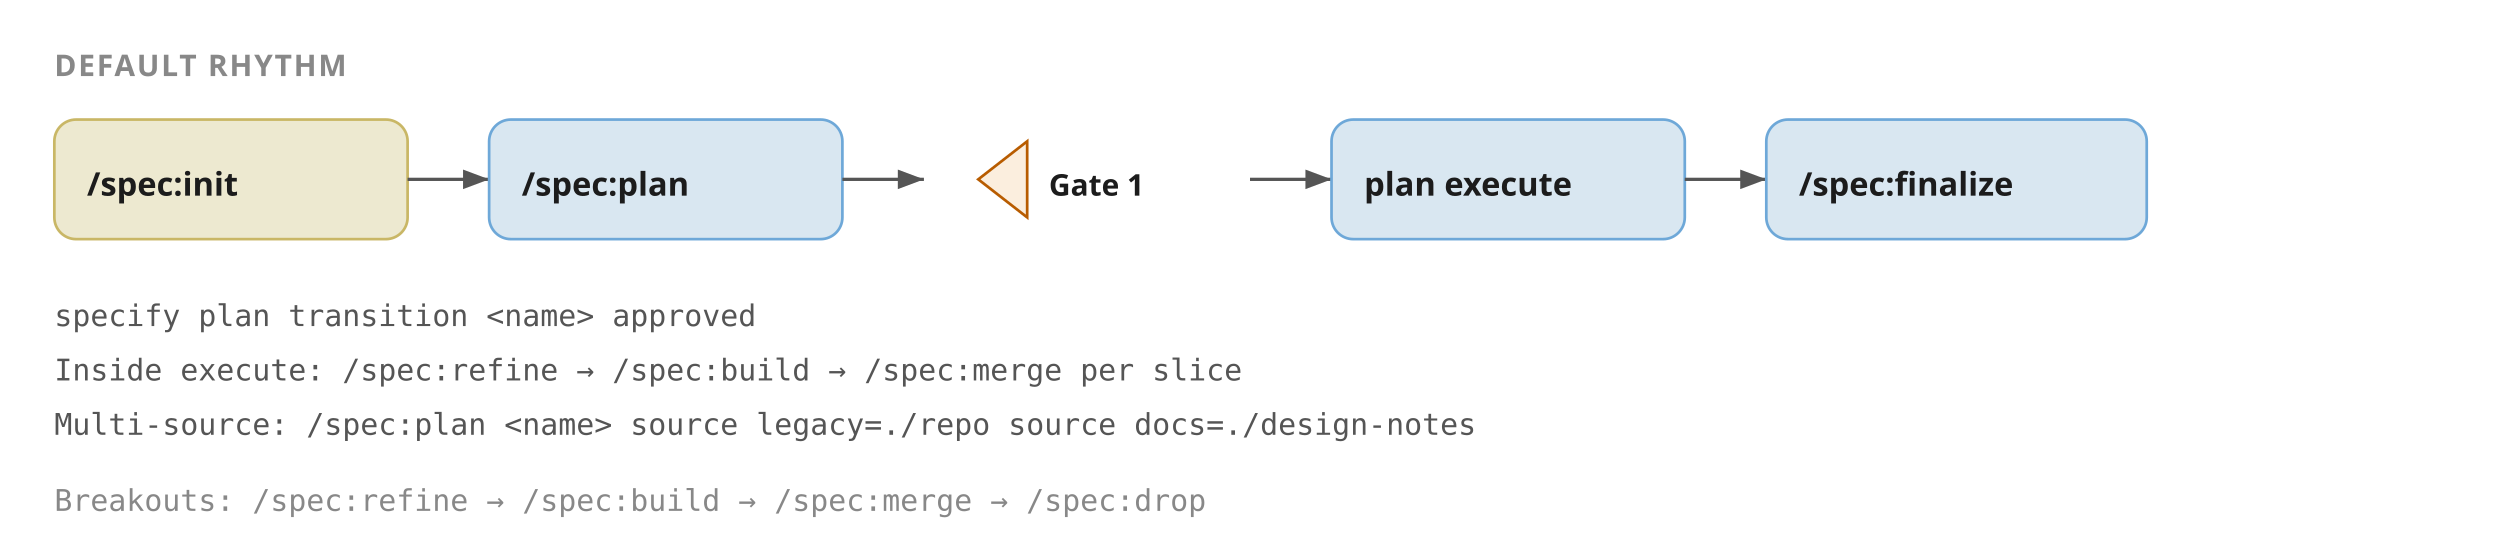
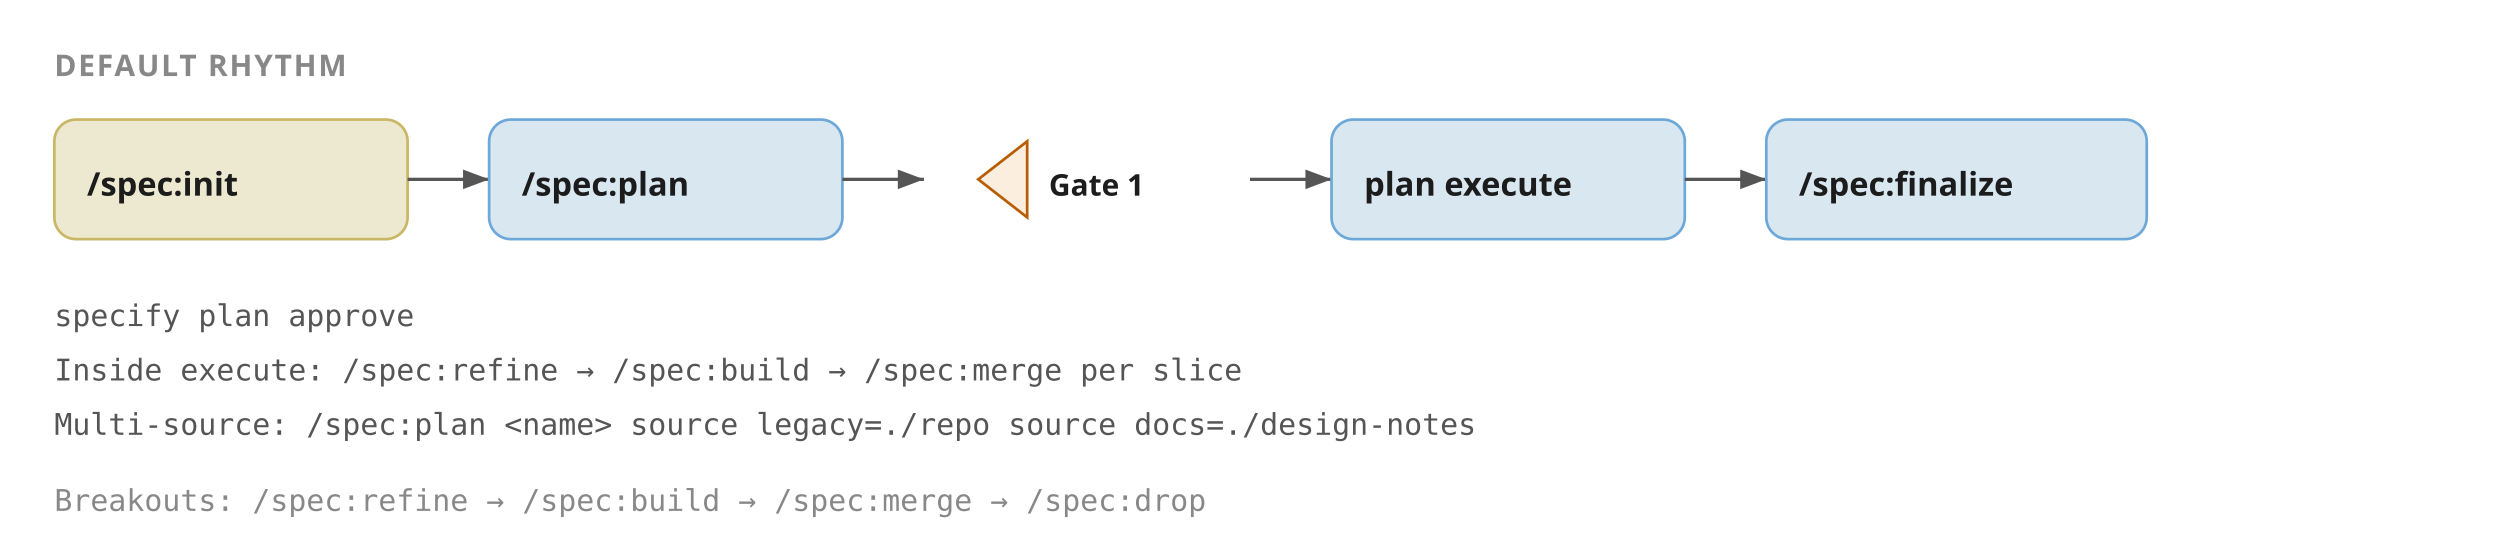
<svg xmlns="http://www.w3.org/2000/svg" viewBox="0 0 920 200" role="img" aria-label="Specify default workflow quick reference from init through finalize">
  <defs>
    <marker id="arr" markerWidth="10" markerHeight="10" refX="8" refY="3" orient="auto">
      <path d="M0,0 L0,6 L8,3 z" fill="#555" />
    </marker>
  </defs>
  <text x="20" y="28" font-family="ui-sans-serif, system-ui, sans-serif" font-size="11" font-weight="600" fill="#888" letter-spacing="0.06em">DEFAULT RHYTHM</text>
  <rect x="20" y="44" width="130" height="44" rx="8" fill="#ede9d0" stroke="#c9b766" />
  <text x="32" y="72" font-family="ui-sans-serif, system-ui, sans-serif" font-size="12" font-weight="600" fill="#1c1c1c">/spec:init</text>
  <path d="M150 66 L180 66" stroke="#555" stroke-width="1.2" fill="none" marker-end="url(#arr)" />
  <rect x="180" y="44" width="130" height="44" rx="8" fill="#d9e7f1" stroke="#6ea8d8" />
  <text x="192" y="72" font-family="ui-sans-serif, system-ui, sans-serif" font-size="12" font-weight="600" fill="#1c1c1c">/spec:plan</text>
  <path d="M310 66 L340 66" stroke="#555" stroke-width="1.2" fill="none" marker-end="url(#arr)" />
  <polygon points="360,66 378,52 378,80" fill="#fbeede" stroke="#b85c00" />
  <text x="386" y="72" font-family="ui-sans-serif, system-ui, sans-serif" font-size="11" font-weight="600" fill="#1c1c1c">Gate 1</text>
  <path d="M460 66 L490 66" stroke="#555" stroke-width="1.2" fill="none" marker-end="url(#arr)" />
  <rect x="490" y="44" width="130" height="44" rx="8" fill="#d9e7f1" stroke="#6ea8d8" />
  <text x="502" y="72" font-family="ui-sans-serif, system-ui, sans-serif" font-size="12" font-weight="600" fill="#1c1c1c">plan execute</text>
  <path d="M620 66 L650 66" stroke="#555" stroke-width="1.2" fill="none" marker-end="url(#arr)" />
  <rect x="650" y="44" width="140" height="44" rx="8" fill="#d9e7f1" stroke="#6ea8d8" />
  <text x="662" y="72" font-family="ui-sans-serif, system-ui, sans-serif" font-size="12" font-weight="600" fill="#1c1c1c">/spec:finalize</text>
-   <text x="20" y="120" font-family="ui-monospace, monospace" font-size="11" fill="#555">specify plan transition &lt;name&gt; approved</text>
+   <text x="20" y="120" font-family="ui-monospace, monospace" font-size="11" fill="#555">specify plan approve</text>
  <text x="20" y="140" font-family="ui-monospace, monospace" font-size="11" fill="#555">Inside execute: /spec:refine → /spec:build → /spec:merge per slice</text>
  <text x="20" y="160" font-family="ui-monospace, monospace" font-size="11" fill="#555">Multi-source: /spec:plan &lt;name&gt; source legacy=./repo source docs=./design-notes</text>
  <text x="20" y="188" font-family="ui-monospace, monospace" font-size="11" fill="#888">Breakouts: /spec:refine → /spec:build → /spec:merge → /spec:drop</text>
</svg>
